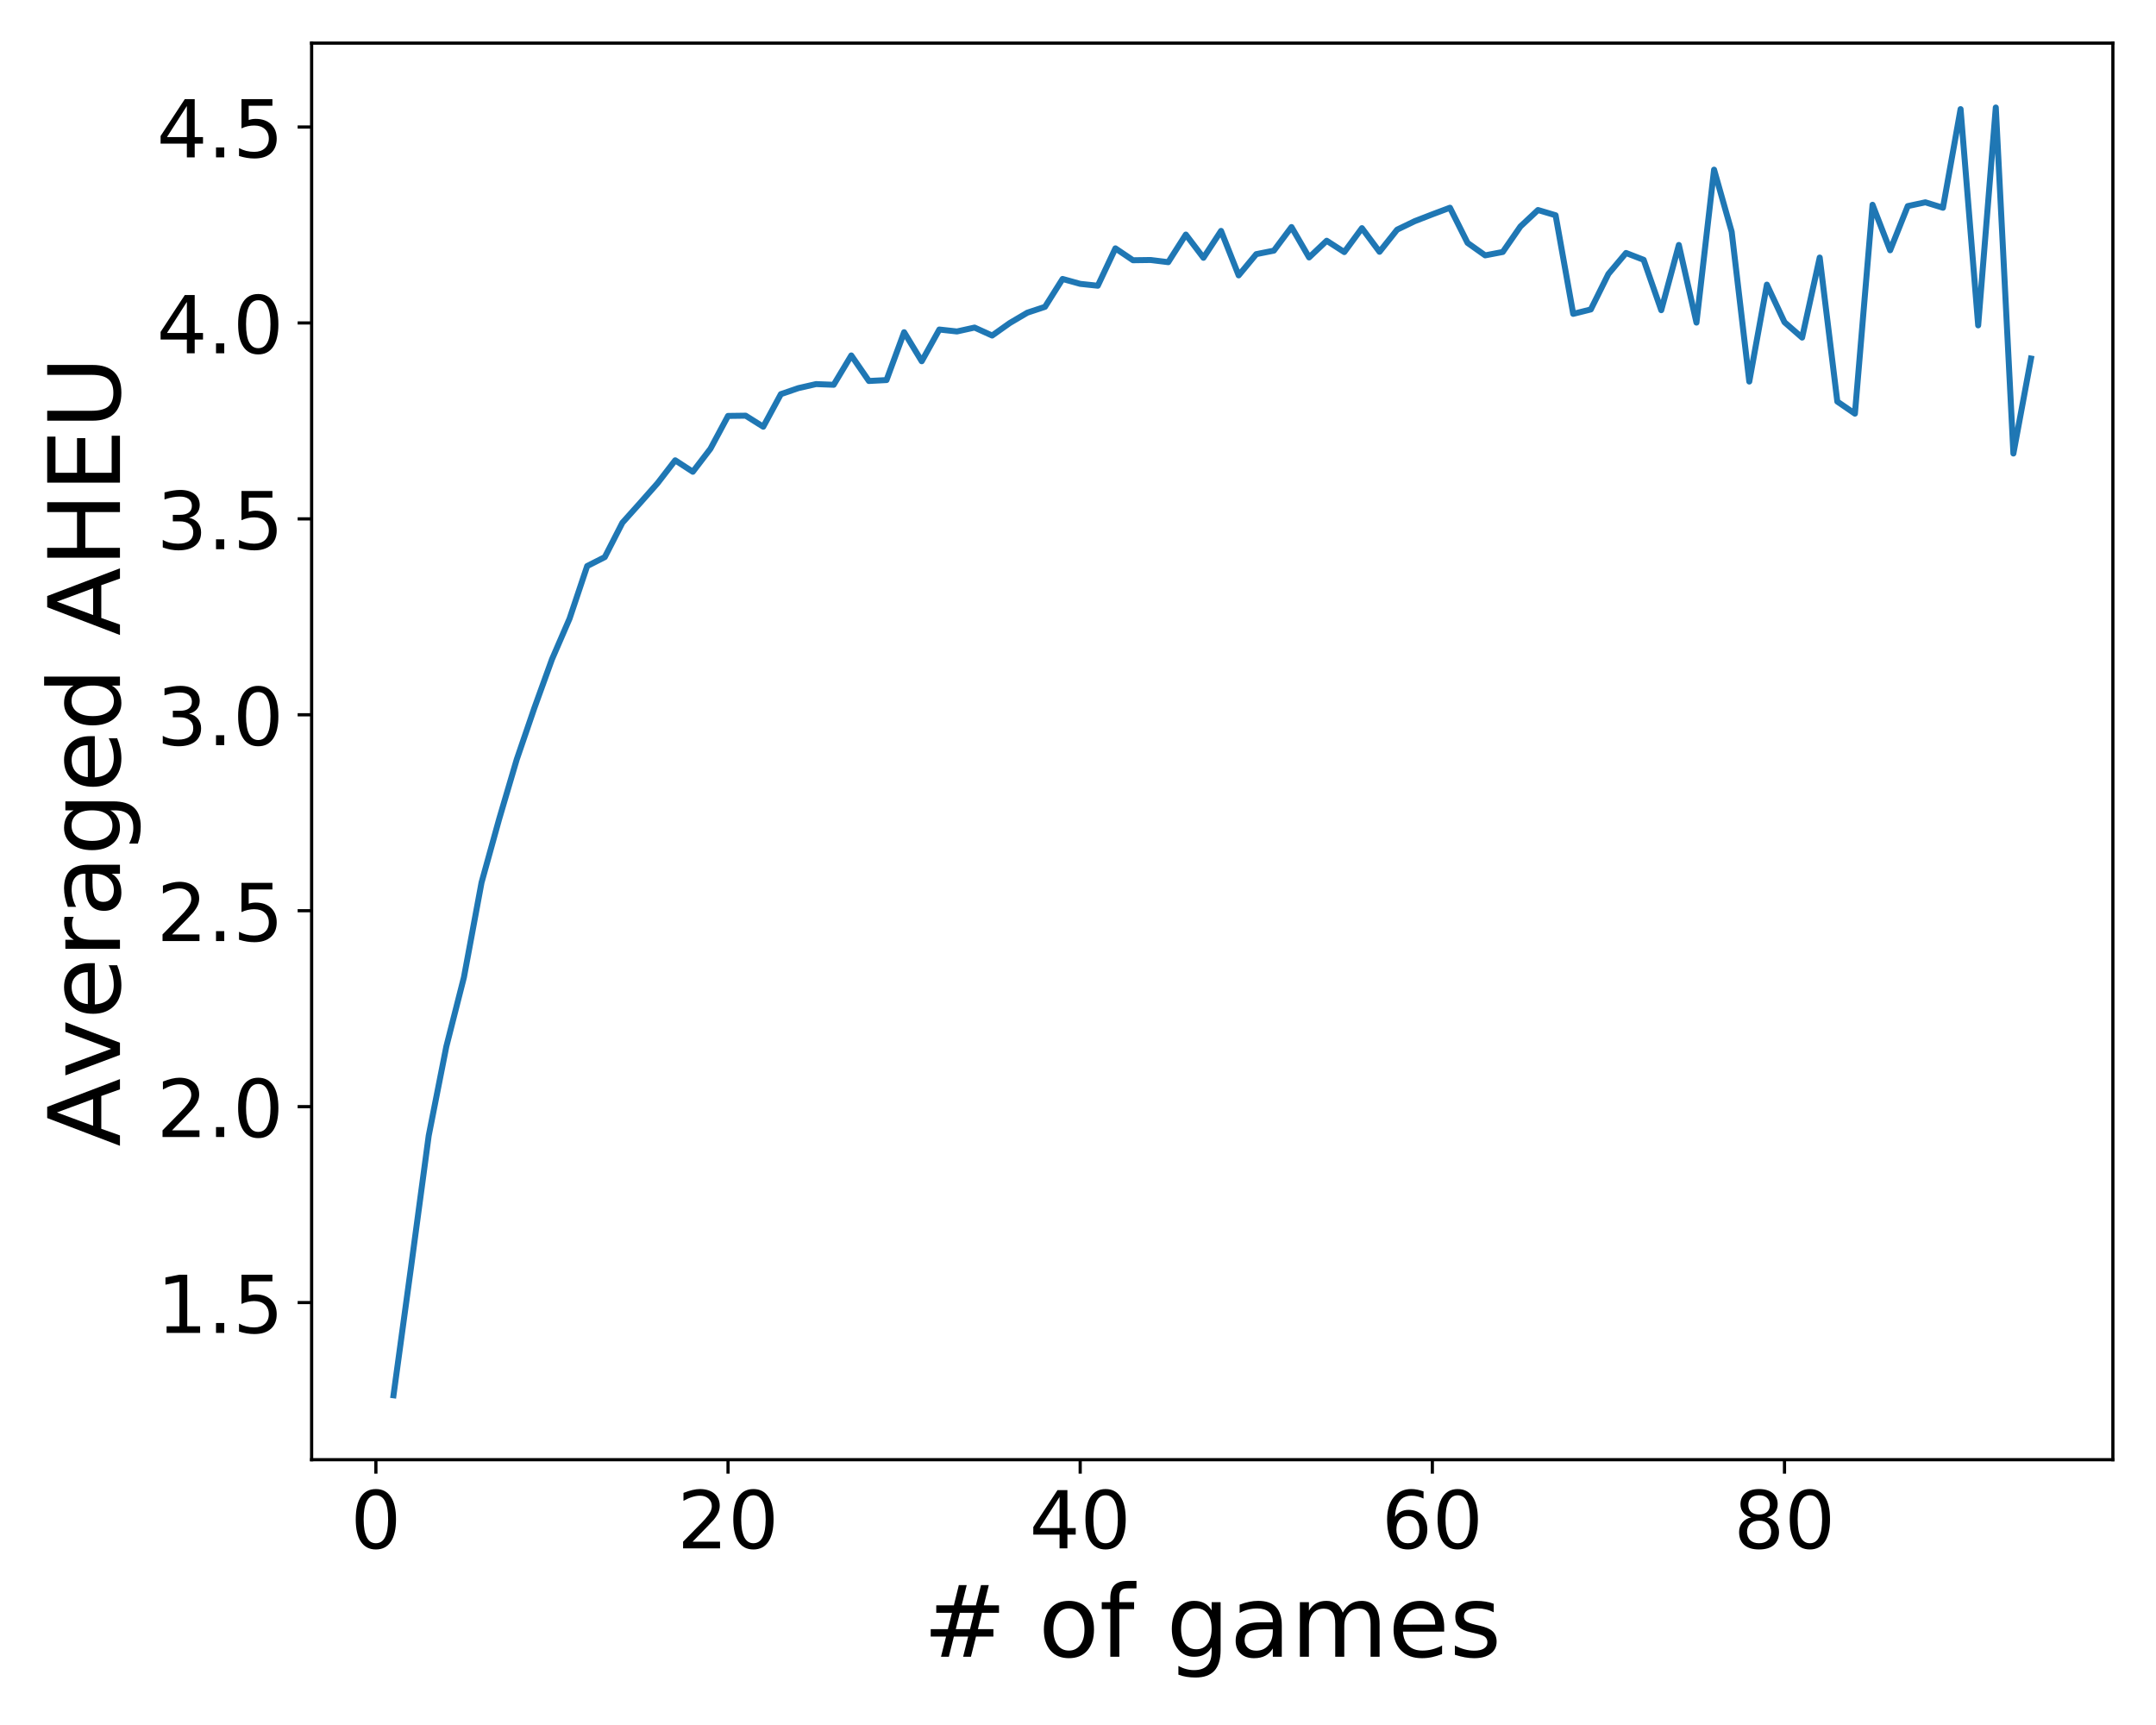
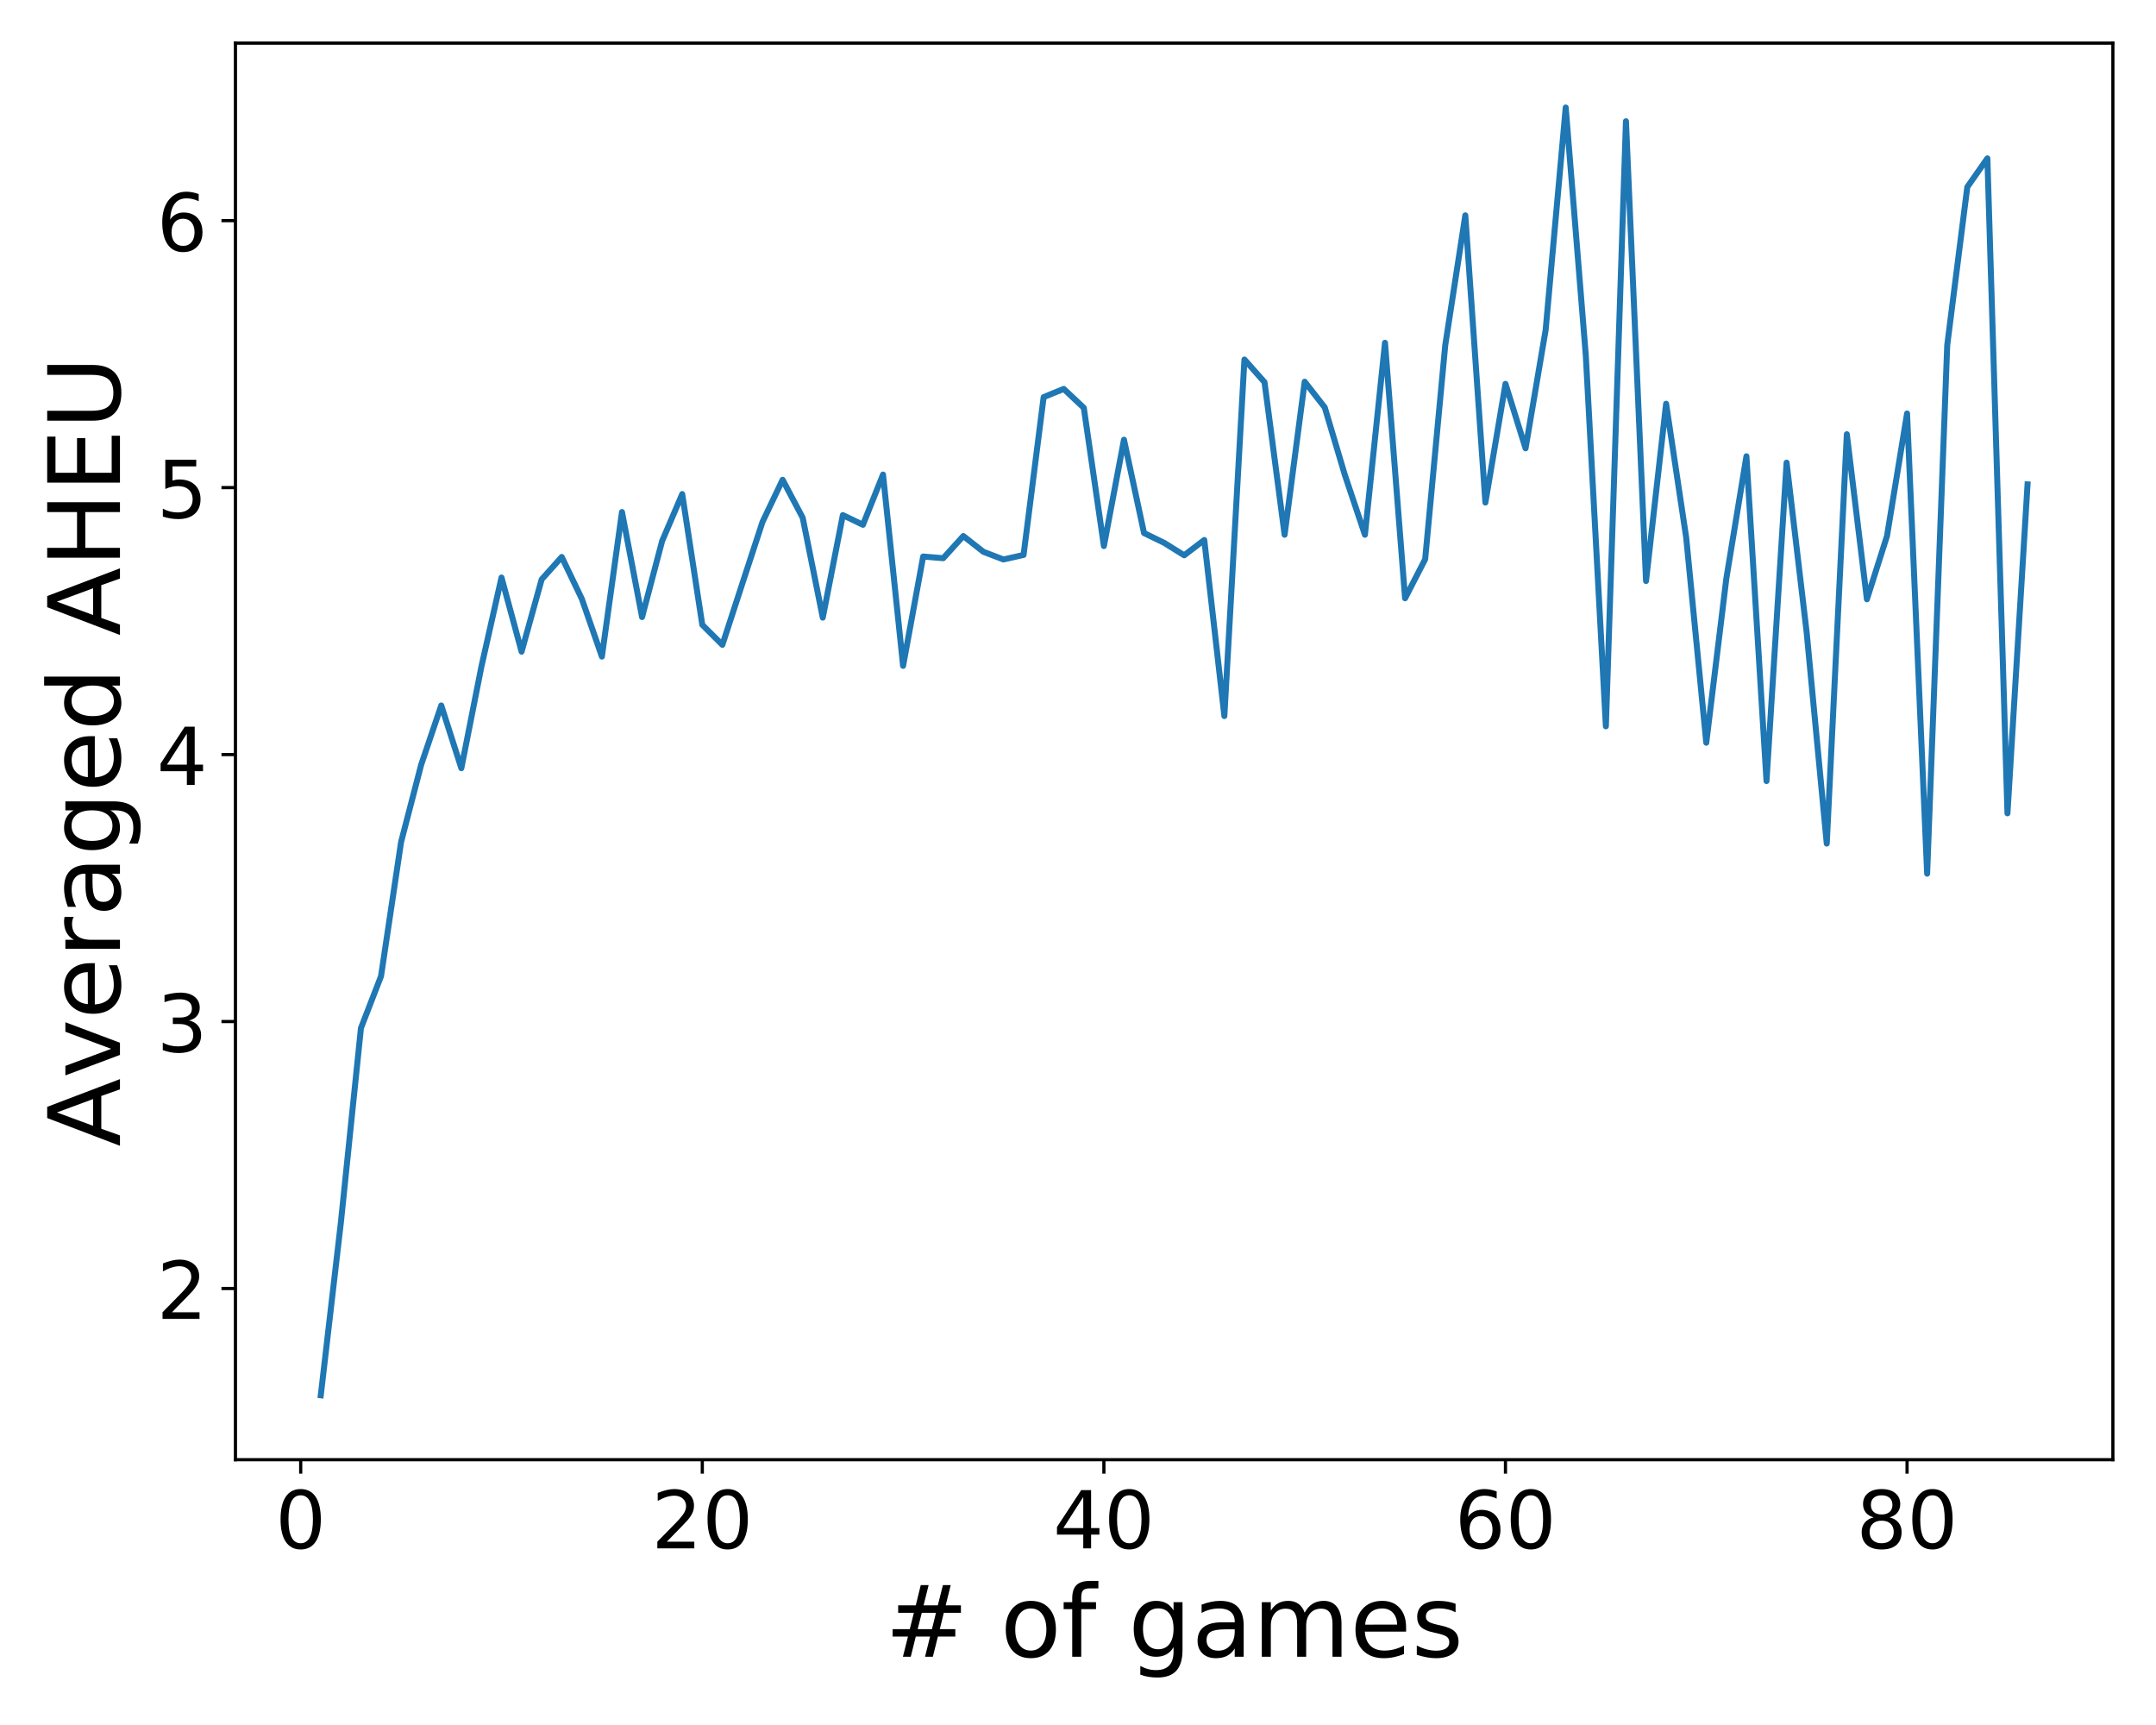
<svg xmlns="http://www.w3.org/2000/svg" xmlns:xlink="http://www.w3.org/1999/xlink" height="432pt" version="1.1" viewBox="0 0 540 432" width="540pt">
  <defs>
    <style type="text/css">
*{stroke-linecap:butt;stroke-linejoin:round;}
  </style>
  </defs>
  <g id="figure_1">
    <g id="patch_1">
      <path d="M 0 432  L 540 432  L 540 0  L 0 0  z " style="fill:#ffffff;" />
    </g>
    <g id="axes_1">
      <g id="patch_2">
-         <path d="M 78.05 365.56  L 529.2 365.56  L 529.2 10.8  L 78.05 10.8  z " style="fill:#ffffff;" />
+         <path d="M 58.97 365.56  L 529.2 365.56  L 529.2 10.8  L 58.97 10.8  z " style="fill:#ffffff;" />
      </g>
      <g id="matplotlib.axis_1">
        <g id="xtick_1">
          <g id="line2d_1">
            <defs>
-               <path d="M 0 0  L 0 3.5  " id="mfa68e0a564" style="stroke:#000000;stroke-width:0.8;" />
-             </defs>
-             <g>
-               <use style="stroke:#000000;stroke-width:0.8;" x="94.147" xlink:href="#mfa68e0a564" y="365.56" />
+               <path d="M 0 0  L 0 3.5  " id="m99170c0675" style="stroke:#000000;stroke-width:0.8;" />
+             </defs>
+             <g>
+               <use style="stroke:#000000;stroke-width:0.8;" x="75.315" xlink:href="#m99170c0675" y="365.56" />
            </g>
          </g>
          <g id="text_1">
            <defs>
              <path d="M 31.781 66.406  Q 24.172 66.406 20.328 58.906  Q 16.5 51.422 16.5 36.375  Q 16.5 21.391 20.328 13.891  Q 24.172 6.391 31.781 6.391  Q 39.453 6.391 43.281 13.891  Q 47.125 21.391 47.125 36.375  Q 47.125 51.422 43.281 58.906  Q 39.453 66.406 31.781 66.406  z M 31.781 74.219  Q 44.047 74.219 50.516 64.516  Q 56.984 54.828 56.984 36.375  Q 56.984 17.969 50.516 8.266  Q 44.047 -1.422 31.781 -1.422  Q 19.531 -1.422 13.062 8.266  Q 6.594 17.969 6.594 36.375  Q 6.594 54.828 13.062 64.516  Q 19.531 74.219 31.781 74.219  z " id="DejaVuSans-48" />
            </defs>
-             <g transform="translate(87.78425 387.7569)scale(0.2 -0.2)">
+             <g transform="translate(68.95239 387.7569)scale(0.2 -0.2)">
              <use xlink:href="#DejaVuSans-48" />
            </g>
          </g>
        </g>
        <g id="xtick_2">
          <g id="line2d_2">
            <g>
-               <use style="stroke:#000000;stroke-width:0.8;" x="182.348" xlink:href="#mfa68e0a564" y="365.56" />
+               <use style="stroke:#000000;stroke-width:0.8;" x="175.899" xlink:href="#m99170c0675" y="365.56" />
            </g>
          </g>
          <g id="text_2">
            <defs>
              <path d="M 19.188 8.297  L 53.609 8.297  L 53.609 0  L 7.328 0  L 7.328 8.297  Q 12.938 14.109 22.625 23.891  Q 32.328 33.688 34.812 36.531  Q 39.547 41.844 41.422 45.531  Q 43.312 49.219 43.312 52.781  Q 43.312 58.594 39.234 62.25  Q 35.156 65.922 28.609 65.922  Q 23.969 65.922 18.812 64.312  Q 13.672 62.703 7.812 59.422  L 7.812 69.391  Q 13.766 71.781 18.938 73  Q 24.125 74.219 28.422 74.219  Q 39.75 74.219 46.484 68.547  Q 53.219 62.891 53.219 53.422  Q 53.219 48.922 51.531 44.891  Q 49.859 40.875 45.406 35.406  Q 44.188 33.984 37.641 27.219  Q 31.109 20.453 19.188 8.297  z " id="DejaVuSans-50" />
            </defs>
-             <g transform="translate(169.6231 387.7569)scale(0.2 -0.2)">
+             <g transform="translate(163.1738 387.7569)scale(0.2 -0.2)">
              <use xlink:href="#DejaVuSans-50" />
              <use x="63.623" xlink:href="#DejaVuSans-48" />
            </g>
          </g>
        </g>
        <g id="xtick_3">
          <g id="line2d_3">
            <g>
-               <use style="stroke:#000000;stroke-width:0.8;" x="270.549" xlink:href="#mfa68e0a564" y="365.56" />
+               <use style="stroke:#000000;stroke-width:0.8;" x="276.483" xlink:href="#m99170c0675" y="365.56" />
            </g>
          </g>
          <g id="text_3">
            <defs>
              <path d="M 37.797 64.312  L 12.891 25.391  L 37.797 25.391  z M 35.203 72.906  L 47.609 72.906  L 47.609 25.391  L 58.016 25.391  L 58.016 17.188  L 47.609 17.188  L 47.609 0  L 37.797 0  L 37.797 17.188  L 4.891 17.188  L 4.891 26.703  z " id="DejaVuSans-52" />
            </defs>
-             <g transform="translate(257.8245 387.7569)scale(0.2 -0.2)">
+             <g transform="translate(263.7578 387.7569)scale(0.2 -0.2)">
              <use xlink:href="#DejaVuSans-52" />
              <use x="63.623" xlink:href="#DejaVuSans-48" />
            </g>
          </g>
        </g>
        <g id="xtick_4">
          <g id="line2d_4">
            <g>
-               <use style="stroke:#000000;stroke-width:0.8;" x="358.751" xlink:href="#mfa68e0a564" y="365.56" />
+               <use style="stroke:#000000;stroke-width:0.8;" x="377.067" xlink:href="#m99170c0675" y="365.56" />
            </g>
          </g>
          <g id="text_4">
            <defs>
              <path d="M 33.016 40.375  Q 26.375 40.375 22.484 35.828  Q 18.609 31.297 18.609 23.391  Q 18.609 15.531 22.484 10.953  Q 26.375 6.391 33.016 6.391  Q 39.656 6.391 43.531 10.953  Q 47.406 15.531 47.406 23.391  Q 47.406 31.297 43.531 35.828  Q 39.656 40.375 33.016 40.375  z M 52.594 71.297  L 52.594 62.312  Q 48.875 64.062 45.094 64.984  Q 41.312 65.922 37.594 65.922  Q 27.828 65.922 22.672 59.328  Q 17.531 52.734 16.797 39.406  Q 19.672 43.656 24.016 45.922  Q 28.375 48.188 33.594 48.188  Q 44.578 48.188 50.953 41.516  Q 57.328 34.859 57.328 23.391  Q 57.328 12.156 50.688 5.359  Q 44.047 -1.422 33.016 -1.422  Q 20.359 -1.422 13.672 8.266  Q 6.984 17.969 6.984 36.375  Q 6.984 53.656 15.188 63.938  Q 23.391 74.219 37.203 74.219  Q 40.922 74.219 44.703 73.484  Q 48.484 72.75 52.594 71.297  z " id="DejaVuSans-54" />
            </defs>
-             <g transform="translate(346.0259 387.7569)scale(0.2 -0.2)">
+             <g transform="translate(364.3418 387.7569)scale(0.2 -0.2)">
              <use xlink:href="#DejaVuSans-54" />
              <use x="63.623" xlink:href="#DejaVuSans-48" />
            </g>
          </g>
        </g>
        <g id="xtick_5">
          <g id="line2d_5">
            <g>
-               <use style="stroke:#000000;stroke-width:0.8;" x="446.952" xlink:href="#mfa68e0a564" y="365.56" />
+               <use style="stroke:#000000;stroke-width:0.8;" x="477.651" xlink:href="#m99170c0675" y="365.56" />
            </g>
          </g>
          <g id="text_5">
            <defs>
              <path d="M 31.781 34.625  Q 24.75 34.625 20.719 30.859  Q 16.703 27.094 16.703 20.516  Q 16.703 13.922 20.719 10.156  Q 24.75 6.391 31.781 6.391  Q 38.812 6.391 42.859 10.172  Q 46.922 13.969 46.922 20.516  Q 46.922 27.094 42.891 30.859  Q 38.875 34.625 31.781 34.625  z M 21.922 38.812  Q 15.578 40.375 12.031 44.719  Q 8.5 49.078 8.5 55.328  Q 8.5 64.062 14.719 69.141  Q 20.953 74.219 31.781 74.219  Q 42.672 74.219 48.875 69.141  Q 55.078 64.062 55.078 55.328  Q 55.078 49.078 51.531 44.719  Q 48 40.375 41.703 38.812  Q 48.828 37.156 52.797 32.312  Q 56.781 27.484 56.781 20.516  Q 56.781 9.906 50.312 4.234  Q 43.844 -1.422 31.781 -1.422  Q 19.734 -1.422 13.25 4.234  Q 6.781 9.906 6.781 20.516  Q 6.781 27.484 10.781 32.312  Q 14.797 37.156 21.922 38.812  z M 18.312 54.391  Q 18.312 48.734 21.844 45.562  Q 25.391 42.391 31.781 42.391  Q 38.141 42.391 41.719 45.562  Q 45.312 48.734 45.312 54.391  Q 45.312 60.062 41.719 63.234  Q 38.141 66.406 31.781 66.406  Q 25.391 66.406 21.844 63.234  Q 18.312 60.062 18.312 54.391  z " id="DejaVuSans-56" />
            </defs>
-             <g transform="translate(434.2272 387.7569)scale(0.2 -0.2)">
+             <g transform="translate(464.9257 387.7569)scale(0.2 -0.2)">
              <use xlink:href="#DejaVuSans-56" />
              <use x="63.623" xlink:href="#DejaVuSans-48" />
            </g>
          </g>
        </g>
        <g id="text_6">
          <defs>
            <path d="M 51.125 44  L 36.922 44  L 32.812 27.688  L 47.125 27.688  z M 43.797 71.781  L 38.719 51.516  L 52.984 51.516  L 58.109 71.781  L 65.922 71.781  L 60.891 51.516  L 76.125 51.516  L 76.125 44  L 58.984 44  L 54.984 27.688  L 70.516 27.688  L 70.516 20.219  L 53.078 20.219  L 48 0  L 40.188 0  L 45.219 20.219  L 30.906 20.219  L 25.875 0  L 18.016 0  L 23.094 20.219  L 7.719 20.219  L 7.719 27.688  L 24.906 27.688  L 29 44  L 13.281 44  L 13.281 51.516  L 30.906 51.516  L 35.891 71.781  z " id="DejaVuSans-35" />
            <path id="DejaVuSans-32" />
            <path d="M 30.609 48.391  Q 23.391 48.391 19.188 42.75  Q 14.984 37.109 14.984 27.297  Q 14.984 17.484 19.156 11.844  Q 23.344 6.203 30.609 6.203  Q 37.797 6.203 41.984 11.859  Q 46.188 17.531 46.188 27.297  Q 46.188 37.016 41.984 42.703  Q 37.797 48.391 30.609 48.391  z M 30.609 56  Q 42.328 56 49.016 48.375  Q 55.719 40.766 55.719 27.297  Q 55.719 13.875 49.016 6.219  Q 42.328 -1.422 30.609 -1.422  Q 18.844 -1.422 12.172 6.219  Q 5.516 13.875 5.516 27.297  Q 5.516 40.766 12.172 48.375  Q 18.844 56 30.609 56  z " id="DejaVuSans-111" />
            <path d="M 37.109 75.984  L 37.109 68.5  L 28.516 68.5  Q 23.688 68.5 21.797 66.547  Q 19.922 64.594 19.922 59.516  L 19.922 54.688  L 34.719 54.688  L 34.719 47.703  L 19.922 47.703  L 19.922 0  L 10.891 0  L 10.891 47.703  L 2.297 47.703  L 2.297 54.688  L 10.891 54.688  L 10.891 58.5  Q 10.891 67.625 15.141 71.797  Q 19.391 75.984 28.609 75.984  z " id="DejaVuSans-102" />
            <path d="M 45.406 27.984  Q 45.406 37.75 41.375 43.109  Q 37.359 48.484 30.078 48.484  Q 22.859 48.484 18.828 43.109  Q 14.797 37.75 14.797 27.984  Q 14.797 18.266 18.828 12.891  Q 22.859 7.516 30.078 7.516  Q 37.359 7.516 41.375 12.891  Q 45.406 18.266 45.406 27.984  z M 54.391 6.781  Q 54.391 -7.172 48.188 -13.984  Q 42 -20.797 29.203 -20.797  Q 24.469 -20.797 20.266 -20.094  Q 16.062 -19.391 12.109 -17.922  L 12.109 -9.188  Q 16.062 -11.328 19.922 -12.344  Q 23.781 -13.375 27.781 -13.375  Q 36.625 -13.375 41.016 -8.766  Q 45.406 -4.156 45.406 5.172  L 45.406 9.625  Q 42.625 4.781 38.281 2.391  Q 33.938 0 27.875 0  Q 17.828 0 11.672 7.656  Q 5.516 15.328 5.516 27.984  Q 5.516 40.672 11.672 48.328  Q 17.828 56 27.875 56  Q 33.938 56 38.281 53.609  Q 42.625 51.219 45.406 46.391  L 45.406 54.688  L 54.391 54.688  z " id="DejaVuSans-103" />
            <path d="M 34.281 27.484  Q 23.391 27.484 19.188 25  Q 14.984 22.516 14.984 16.5  Q 14.984 11.719 18.141 8.906  Q 21.297 6.109 26.703 6.109  Q 34.188 6.109 38.703 11.406  Q 43.219 16.703 43.219 25.484  L 43.219 27.484  z M 52.203 31.203  L 52.203 0  L 43.219 0  L 43.219 8.297  Q 40.141 3.328 35.547 0.953  Q 30.953 -1.422 24.312 -1.422  Q 15.922 -1.422 10.953 3.297  Q 6 8.016 6 15.922  Q 6 25.141 12.172 29.828  Q 18.359 34.516 30.609 34.516  L 43.219 34.516  L 43.219 35.406  Q 43.219 41.609 39.141 45  Q 35.062 48.391 27.688 48.391  Q 23 48.391 18.547 47.266  Q 14.109 46.141 10.016 43.891  L 10.016 52.203  Q 14.938 54.109 19.578 55.047  Q 24.219 56 28.609 56  Q 40.484 56 46.344 49.844  Q 52.203 43.703 52.203 31.203  z " id="DejaVuSans-97" />
            <path d="M 52 44.188  Q 55.375 50.25 60.062 53.125  Q 64.75 56 71.094 56  Q 79.641 56 84.281 50.016  Q 88.922 44.047 88.922 33.016  L 88.922 0  L 79.891 0  L 79.891 32.719  Q 79.891 40.578 77.094 44.375  Q 74.312 48.188 68.609 48.188  Q 61.625 48.188 57.562 43.547  Q 53.516 38.922 53.516 30.906  L 53.516 0  L 44.484 0  L 44.484 32.719  Q 44.484 40.625 41.703 44.406  Q 38.922 48.188 33.109 48.188  Q 26.219 48.188 22.156 43.531  Q 18.109 38.875 18.109 30.906  L 18.109 0  L 9.078 0  L 9.078 54.688  L 18.109 54.688  L 18.109 46.188  Q 21.188 51.219 25.484 53.609  Q 29.781 56 35.688 56  Q 41.656 56 45.828 52.969  Q 50 49.953 52 44.188  z " id="DejaVuSans-109" />
            <path d="M 56.203 29.594  L 56.203 25.203  L 14.891 25.203  Q 15.484 15.922 20.484 11.062  Q 25.484 6.203 34.422 6.203  Q 39.594 6.203 44.453 7.469  Q 49.312 8.734 54.109 11.281  L 54.109 2.781  Q 49.266 0.734 44.188 -0.344  Q 39.109 -1.422 33.891 -1.422  Q 20.797 -1.422 13.156 6.188  Q 5.516 13.812 5.516 26.812  Q 5.516 40.234 12.766 48.109  Q 20.016 56 32.328 56  Q 43.359 56 49.781 48.891  Q 56.203 41.797 56.203 29.594  z M 47.219 32.234  Q 47.125 39.594 43.094 43.984  Q 39.062 48.391 32.422 48.391  Q 24.906 48.391 20.391 44.141  Q 15.875 39.891 15.188 32.172  z " id="DejaVuSans-101" />
            <path d="M 44.281 53.078  L 44.281 44.578  Q 40.484 46.531 36.375 47.5  Q 32.281 48.484 27.875 48.484  Q 21.188 48.484 17.844 46.438  Q 14.5 44.391 14.5 40.281  Q 14.5 37.156 16.891 35.375  Q 19.281 33.594 26.516 31.984  L 29.594 31.297  Q 39.156 29.25 43.188 25.516  Q 47.219 21.781 47.219 15.094  Q 47.219 7.469 41.188 3.016  Q 35.156 -1.422 24.609 -1.422  Q 20.219 -1.422 15.453 -0.562  Q 10.688 0.297 5.422 2  L 5.422 11.281  Q 10.406 8.688 15.234 7.391  Q 20.062 6.109 24.812 6.109  Q 31.156 6.109 34.562 8.281  Q 37.984 10.453 37.984 14.406  Q 37.984 18.062 35.516 20.016  Q 33.062 21.969 24.703 23.781  L 21.578 24.516  Q 13.234 26.266 9.516 29.906  Q 5.812 33.547 5.812 39.891  Q 5.812 47.609 11.281 51.797  Q 16.75 56 26.812 56  Q 31.781 56 36.172 55.266  Q 40.578 54.547 44.281 53.078  z " id="DejaVuSans-115" />
          </defs>
-           <g transform="translate(231.1816 414.9123)scale(0.25 -0.25)">
+           <g transform="translate(221.6416 414.9123)scale(0.25 -0.25)">
            <use xlink:href="#DejaVuSans-35" />
            <use x="83.789" xlink:href="#DejaVuSans-32" />
            <use x="115.576" xlink:href="#DejaVuSans-111" />
            <use x="176.758" xlink:href="#DejaVuSans-102" />
            <use x="211.963" xlink:href="#DejaVuSans-32" />
            <use x="243.75" xlink:href="#DejaVuSans-103" />
            <use x="307.227" xlink:href="#DejaVuSans-97" />
            <use x="368.506" xlink:href="#DejaVuSans-109" />
            <use x="465.918" xlink:href="#DejaVuSans-101" />
            <use x="527.441" xlink:href="#DejaVuSans-115" />
          </g>
        </g>
      </g>
      <g id="matplotlib.axis_2">
        <g id="ytick_1">
          <g id="line2d_6">
            <defs>
-               <path d="M 0 0  L -3.5 0  " id="m1df384eb91" style="stroke:#000000;stroke-width:0.8;" />
-             </defs>
-             <g>
-               <use style="stroke:#000000;stroke-width:0.8;" x="78.05" xlink:href="#m1df384eb91" y="326.21" />
+               <path d="M 0 0  L -3.5 0  " id="m4d5bd5cf2d" style="stroke:#000000;stroke-width:0.8;" />
+             </defs>
+             <g>
+               <use style="stroke:#000000;stroke-width:0.8;" x="58.97" xlink:href="#m4d5bd5cf2d" y="322.691" />
            </g>
          </g>
          <g id="text_7">
-             <defs>
-               <path d="M 12.406 8.297  L 28.516 8.297  L 28.516 63.922  L 10.984 60.406  L 10.984 69.391  L 28.422 72.906  L 38.281 72.906  L 38.281 8.297  L 54.391 8.297  L 54.391 0  L 12.406 0  z " id="DejaVuSans-49" />
-               <path d="M 10.688 12.406  L 21 12.406  L 21 0  L 10.688 0  z " id="DejaVuSans-46" />
-               <path d="M 10.797 72.906  L 49.516 72.906  L 49.516 64.594  L 19.828 64.594  L 19.828 46.734  Q 21.969 47.469 24.109 47.828  Q 26.266 48.188 28.422 48.188  Q 40.625 48.188 47.75 41.5  Q 54.891 34.812 54.891 23.391  Q 54.891 11.625 47.562 5.094  Q 40.234 -1.422 26.906 -1.422  Q 22.312 -1.422 17.547 -0.641  Q 12.797 0.141 7.719 1.703  L 7.719 11.625  Q 12.109 9.234 16.797 8.062  Q 21.484 6.891 26.703 6.891  Q 35.156 6.891 40.078 11.328  Q 45.016 15.766 45.016 23.391  Q 45.016 31 40.078 35.438  Q 35.156 39.891 26.703 39.891  Q 22.75 39.891 18.812 39.016  Q 14.891 38.141 10.797 36.281  z " id="DejaVuSans-53" />
-             </defs>
-             <g transform="translate(39.24375 333.8079)scale(0.2 -0.2)">
-               <use xlink:href="#DejaVuSans-49" />
-               <use x="63.623" xlink:href="#DejaVuSans-46" />
-               <use x="95.41" xlink:href="#DejaVuSans-53" />
+             <g transform="translate(39.245 330.2896)scale(0.2 -0.2)">
+               <use xlink:href="#DejaVuSans-50" />
            </g>
          </g>
        </g>
        <g id="ytick_2">
          <g id="line2d_7">
            <g>
-               <use style="stroke:#000000;stroke-width:0.8;" x="78.05" xlink:href="#m1df384eb91" y="277.143" />
+               <use style="stroke:#000000;stroke-width:0.8;" x="58.97" xlink:href="#m4d5bd5cf2d" y="255.833" />
            </g>
          </g>
          <g id="text_8">
-             <g transform="translate(39.24375 284.741)scale(0.2 -0.2)">
-               <use xlink:href="#DejaVuSans-50" />
-               <use x="63.623" xlink:href="#DejaVuSans-46" />
-               <use x="95.41" xlink:href="#DejaVuSans-48" />
+             <defs>
+               <path d="M 40.578 39.312  Q 47.656 37.797 51.625 33  Q 55.609 28.219 55.609 21.188  Q 55.609 10.406 48.188 4.484  Q 40.766 -1.422 27.094 -1.422  Q 22.516 -1.422 17.656 -0.516  Q 12.797 0.391 7.625 2.203  L 7.625 11.719  Q 11.719 9.328 16.594 8.109  Q 21.484 6.891 26.812 6.891  Q 36.078 6.891 40.938 10.547  Q 45.797 14.203 45.797 21.188  Q 45.797 27.641 41.281 31.266  Q 36.766 34.906 28.719 34.906  L 20.219 34.906  L 20.219 43.016  L 29.109 43.016  Q 36.375 43.016 40.234 45.922  Q 44.094 48.828 44.094 54.297  Q 44.094 59.906 40.109 62.906  Q 36.141 65.922 28.719 65.922  Q 24.656 65.922 20.016 65.031  Q 15.375 64.156 9.812 62.312  L 9.812 71.094  Q 15.438 72.656 20.344 73.438  Q 25.25 74.219 29.594 74.219  Q 40.828 74.219 47.359 69.109  Q 53.906 64.016 53.906 55.328  Q 53.906 49.266 50.438 45.094  Q 46.969 40.922 40.578 39.312  z " id="DejaVuSans-51" />
+             </defs>
+             <g transform="translate(39.245 263.431)scale(0.2 -0.2)">
+               <use xlink:href="#DejaVuSans-51" />
            </g>
          </g>
        </g>
        <g id="ytick_3">
          <g id="line2d_8">
            <g>
-               <use style="stroke:#000000;stroke-width:0.8;" x="78.05" xlink:href="#m1df384eb91" y="228.076" />
+               <use style="stroke:#000000;stroke-width:0.8;" x="58.97" xlink:href="#m4d5bd5cf2d" y="188.974" />
            </g>
          </g>
          <g id="text_9">
-             <g transform="translate(39.24375 235.674)scale(0.2 -0.2)">
-               <use xlink:href="#DejaVuSans-50" />
-               <use x="63.623" xlink:href="#DejaVuSans-46" />
-               <use x="95.41" xlink:href="#DejaVuSans-53" />
+             <g transform="translate(39.245 196.5724)scale(0.2 -0.2)">
+               <use xlink:href="#DejaVuSans-52" />
            </g>
          </g>
        </g>
        <g id="ytick_4">
          <g id="line2d_9">
            <g>
-               <use style="stroke:#000000;stroke-width:0.8;" x="78.05" xlink:href="#m1df384eb91" y="179.009" />
+               <use style="stroke:#000000;stroke-width:0.8;" x="58.97" xlink:href="#m4d5bd5cf2d" y="122.115" />
            </g>
          </g>
          <g id="text_10">
            <defs>
-               <path d="M 40.578 39.312  Q 47.656 37.797 51.625 33  Q 55.609 28.219 55.609 21.188  Q 55.609 10.406 48.188 4.484  Q 40.766 -1.422 27.094 -1.422  Q 22.516 -1.422 17.656 -0.516  Q 12.797 0.391 7.625 2.203  L 7.625 11.719  Q 11.719 9.328 16.594 8.109  Q 21.484 6.891 26.812 6.891  Q 36.078 6.891 40.938 10.547  Q 45.797 14.203 45.797 21.188  Q 45.797 27.641 41.281 31.266  Q 36.766 34.906 28.719 34.906  L 20.219 34.906  L 20.219 43.016  L 29.109 43.016  Q 36.375 43.016 40.234 45.922  Q 44.094 48.828 44.094 54.297  Q 44.094 59.906 40.109 62.906  Q 36.141 65.922 28.719 65.922  Q 24.656 65.922 20.016 65.031  Q 15.375 64.156 9.812 62.312  L 9.812 71.094  Q 15.438 72.656 20.344 73.438  Q 25.25 74.219 29.594 74.219  Q 40.828 74.219 47.359 69.109  Q 53.906 64.016 53.906 55.328  Q 53.906 49.266 50.438 45.094  Q 46.969 40.922 40.578 39.312  z " id="DejaVuSans-51" />
-             </defs>
-             <g transform="translate(39.24375 186.607)scale(0.2 -0.2)">
-               <use xlink:href="#DejaVuSans-51" />
-               <use x="63.623" xlink:href="#DejaVuSans-46" />
-               <use x="95.41" xlink:href="#DejaVuSans-48" />
+               <path d="M 10.797 72.906  L 49.516 72.906  L 49.516 64.594  L 19.828 64.594  L 19.828 46.734  Q 21.969 47.469 24.109 47.828  Q 26.266 48.188 28.422 48.188  Q 40.625 48.188 47.75 41.5  Q 54.891 34.812 54.891 23.391  Q 54.891 11.625 47.562 5.094  Q 40.234 -1.422 26.906 -1.422  Q 22.312 -1.422 17.547 -0.641  Q 12.797 0.141 7.719 1.703  L 7.719 11.625  Q 12.109 9.234 16.797 8.062  Q 21.484 6.891 26.703 6.891  Q 35.156 6.891 40.078 11.328  Q 45.016 15.766 45.016 23.391  Q 45.016 31 40.078 35.438  Q 35.156 39.891 26.703 39.891  Q 22.75 39.891 18.812 39.016  Q 14.891 38.141 10.797 36.281  z " id="DejaVuSans-53" />
+             </defs>
+             <g transform="translate(39.245 129.7138)scale(0.2 -0.2)">
+               <use xlink:href="#DejaVuSans-53" />
            </g>
          </g>
        </g>
        <g id="ytick_5">
          <g id="line2d_10">
            <g>
-               <use style="stroke:#000000;stroke-width:0.8;" x="78.05" xlink:href="#m1df384eb91" y="129.942" />
+               <use style="stroke:#000000;stroke-width:0.8;" x="58.97" xlink:href="#m4d5bd5cf2d" y="55.257" />
            </g>
          </g>
          <g id="text_11">
-             <g transform="translate(39.24375 137.54)scale(0.2 -0.2)">
-               <use xlink:href="#DejaVuSans-51" />
-               <use x="63.623" xlink:href="#DejaVuSans-46" />
-               <use x="95.41" xlink:href="#DejaVuSans-53" />
-             </g>
-           </g>
-         </g>
-         <g id="ytick_6">
-           <g id="line2d_11">
-             <g>
-               <use style="stroke:#000000;stroke-width:0.8;" x="78.05" xlink:href="#m1df384eb91" y="80.875" />
-             </g>
-           </g>
-           <g id="text_12">
-             <g transform="translate(39.24375 88.47306)scale(0.2 -0.2)">
-               <use xlink:href="#DejaVuSans-52" />
-               <use x="63.623" xlink:href="#DejaVuSans-46" />
-               <use x="95.41" xlink:href="#DejaVuSans-48" />
-             </g>
-           </g>
-         </g>
-         <g id="ytick_7">
-           <g id="line2d_12">
-             <g>
-               <use style="stroke:#000000;stroke-width:0.8;" x="78.05" xlink:href="#m1df384eb91" y="31.808" />
-             </g>
-           </g>
-           <g id="text_13">
-             <g transform="translate(39.24375 39.40608)scale(0.2 -0.2)">
-               <use xlink:href="#DejaVuSans-52" />
-               <use x="63.623" xlink:href="#DejaVuSans-46" />
-               <use x="95.41" xlink:href="#DejaVuSans-53" />
-             </g>
-           </g>
-         </g>
-         <g id="text_14">
+             <g transform="translate(39.245 62.85524)scale(0.2 -0.2)">
+               <use xlink:href="#DejaVuSans-54" />
+             </g>
+           </g>
+         </g>
+         <g id="text_12">
          <defs>
            <path d="M 34.188 63.188  L 20.797 26.906  L 47.609 26.906  z M 28.609 72.906  L 39.797 72.906  L 67.578 0  L 57.328 0  L 50.688 18.703  L 17.828 18.703  L 11.188 0  L 0.781 0  z " id="DejaVuSans-65" />
            <path d="M 2.984 54.688  L 12.5 54.688  L 29.594 8.797  L 46.688 54.688  L 56.203 54.688  L 35.688 0  L 23.484 0  z " id="DejaVuSans-118" />
            <path d="M 41.109 46.297  Q 39.594 47.172 37.812 47.578  Q 36.031 48 33.891 48  Q 26.266 48 22.188 43.047  Q 18.109 38.094 18.109 28.812  L 18.109 0  L 9.078 0  L 9.078 54.688  L 18.109 54.688  L 18.109 46.188  Q 20.953 51.172 25.484 53.578  Q 30.031 56 36.531 56  Q 37.453 56 38.578 55.875  Q 39.703 55.766 41.062 55.516  z " id="DejaVuSans-114" />
            <path d="M 45.406 46.391  L 45.406 75.984  L 54.391 75.984  L 54.391 0  L 45.406 0  L 45.406 8.203  Q 42.578 3.328 38.25 0.953  Q 33.938 -1.422 27.875 -1.422  Q 17.969 -1.422 11.734 6.484  Q 5.516 14.406 5.516 27.297  Q 5.516 40.188 11.734 48.094  Q 17.969 56 27.875 56  Q 33.938 56 38.25 53.625  Q 42.578 51.266 45.406 46.391  z M 14.797 27.297  Q 14.797 17.391 18.875 11.75  Q 22.953 6.109 30.078 6.109  Q 37.203 6.109 41.297 11.75  Q 45.406 17.391 45.406 27.297  Q 45.406 37.203 41.297 42.844  Q 37.203 48.484 30.078 48.484  Q 22.953 48.484 18.875 42.844  Q 14.797 37.203 14.797 27.297  z " id="DejaVuSans-100" />
            <path d="M 9.812 72.906  L 19.672 72.906  L 19.672 43.016  L 55.516 43.016  L 55.516 72.906  L 65.375 72.906  L 65.375 0  L 55.516 0  L 55.516 34.719  L 19.672 34.719  L 19.672 0  L 9.812 0  z " id="DejaVuSans-72" />
            <path d="M 9.812 72.906  L 55.906 72.906  L 55.906 64.594  L 19.672 64.594  L 19.672 43.016  L 54.391 43.016  L 54.391 34.719  L 19.672 34.719  L 19.672 8.297  L 56.781 8.297  L 56.781 0  L 9.812 0  z " id="DejaVuSans-69" />
            <path d="M 8.688 72.906  L 18.609 72.906  L 18.609 28.609  Q 18.609 16.891 22.844 11.734  Q 27.094 6.594 36.625 6.594  Q 46.094 6.594 50.344 11.734  Q 54.594 16.891 54.594 28.609  L 54.594 72.906  L 64.5 72.906  L 64.5 27.391  Q 64.5 13.141 57.438 5.859  Q 50.391 -1.422 36.625 -1.422  Q 22.797 -1.422 15.734 5.859  Q 8.688 13.141 8.688 27.391  z " id="DejaVuSans-85" />
          </defs>
-           <g transform="translate(30.04453 287.1429)rotate(-90)scale(0.25 -0.25)">
+           <g transform="translate(30.04578 287.1429)rotate(-90)scale(0.25 -0.25)">
            <use xlink:href="#DejaVuSans-65" />
            <use x="68.33" xlink:href="#DejaVuSans-118" />
            <use x="127.51" xlink:href="#DejaVuSans-101" />
            <use x="189.033" xlink:href="#DejaVuSans-114" />
            <use x="230.146" xlink:href="#DejaVuSans-97" />
            <use x="291.426" xlink:href="#DejaVuSans-103" />
            <use x="354.902" xlink:href="#DejaVuSans-101" />
            <use x="416.426" xlink:href="#DejaVuSans-100" />
            <use x="479.902" xlink:href="#DejaVuSans-32" />
            <use x="511.689" xlink:href="#DejaVuSans-65" />
            <use x="580.098" xlink:href="#DejaVuSans-72" />
            <use x="655.293" xlink:href="#DejaVuSans-69" />
            <use x="718.477" xlink:href="#DejaVuSans-85" />
          </g>
        </g>
      </g>
-       <g id="line2d_13">
-         <path clip-path="url(#pacd6a45317)" d="M 98.557 349.435  L 102.967 317.204  L 107.377 284.404  L 111.787 262.1  L 116.197 244.755  L 120.607 221.027  L 125.017 205.133  L 129.427 190.181  L 133.837 177.305  L 138.247 165.12  L 142.658 154.917  L 147.068 141.756  L 151.478 139.521  L 155.888 130.911  L 160.298 125.99  L 164.708 121  L 169.118 115.278  L 173.528 118.146  L 177.938 112.387  L 182.348 104.162  L 186.758 104.1  L 191.168 106.867  L 195.578 98.708  L 199.988 97.193  L 204.398 96.189  L 208.809 96.362  L 213.219 89.016  L 217.629 95.412  L 222.039 95.182  L 226.449 83.199  L 230.859 90.467  L 235.269 82.524  L 239.679 83.009  L 244.089 82.035  L 248.499 84.03  L 252.909 80.901  L 257.319 78.304  L 261.729 76.845  L 266.139 69.859  L 270.549 71.086  L 274.96 71.556  L 279.37 62.196  L 283.78 65.174  L 288.19 65.112  L 292.6 65.657  L 297.01 58.744  L 301.42 64.56  L 305.83 57.826  L 310.24 68.962  L 314.65 63.645  L 319.06 62.767  L 323.47 56.86  L 327.88 64.471  L 332.29 60.29  L 336.701 63.13  L 341.111 57.138  L 345.521 63.059  L 349.931 57.516  L 354.341 55.387  L 358.751 53.677  L 363.161 52.021  L 367.571 60.829  L 371.981 63.951  L 376.391 63.103  L 380.801 56.729  L 385.211 52.595  L 389.621 53.908  L 394.031 78.6  L 398.441 77.497  L 402.852 68.602  L 407.262 63.354  L 411.672 65.062  L 416.082 77.683  L 420.492 61.347  L 424.902 80.791  L 429.312 42.488  L 433.722 58.042  L 438.132 95.553  L 442.542 71.28  L 446.952 80.693  L 451.362 84.544  L 455.772 64.502  L 460.182 100.566  L 464.592 103.592  L 469.003 51.282  L 473.413 62.679  L 477.823 51.614  L 482.233 50.665  L 486.643 52.029  L 491.053 27.327  L 495.463 81.483  L 499.873 26.925  L 504.283 113.577  L 508.693 89.796  " style="fill:none;stroke:#1f77b4;stroke-linecap:square;stroke-width:1.5;" />
+       <g id="line2d_11">
+         <path clip-path="url(#p4547c6ba12)" d="M 80.344 349.435  L 85.373 306.199  L 90.402 257.474  L 95.432 244.481  L 100.461 210.855  L 105.49 191.513  L 110.519 176.67  L 115.548 192.387  L 120.578 166.931  L 125.607 144.638  L 130.636 163.2  L 135.665 145.102  L 140.694 139.486  L 145.724 149.974  L 150.753 164.432  L 155.782 128.226  L 160.811 154.535  L 165.84 135.485  L 170.87 123.732  L 175.899 156.476  L 180.928 161.488  L 185.957 146.055  L 190.986 130.688  L 196.016 120.151  L 201.045 129.661  L 206.074 154.675  L 211.103 128.998  L 216.132 131.427  L 221.162 118.848  L 226.191 166.753  L 231.22 139.372  L 236.249 139.795  L 241.278 134.242  L 246.308 138.191  L 251.337 140.111  L 256.366 138.974  L 261.395 99.453  L 266.424 97.398  L 271.454 102.123  L 276.483 136.754  L 281.512 110.117  L 286.541 133.497  L 291.57 135.941  L 296.6 139.066  L 301.629 135.232  L 306.658 179.328  L 311.687 90.036  L 316.716 95.711  L 321.746 133.919  L 326.775 95.596  L 331.804 102.034  L 336.833 118.932  L 341.862 133.923  L 346.892 85.849  L 351.921 149.829  L 356.95 140.059  L 361.979 86.477  L 367.008 53.929  L 372.038 125.86  L 377.067 96.133  L 382.096 112.275  L 387.125 82.657  L 392.154 26.925  L 397.184 88.99  L 402.213 181.894  L 407.242 30.363  L 412.271 145.508  L 417.3 101.107  L 422.33 134.612  L 427.359 186.003  L 432.388 144.866  L 437.417 114.268  L 442.446 195.598  L 447.476 115.866  L 452.505 158.406  L 457.534 211.259  L 462.563 108.744  L 467.592 150.084  L 472.622 134.249  L 477.651 103.553  L 482.68 218.795  L 487.709 86.466  L 492.738 46.838  L 497.768 39.656  L 502.797 203.683  L 507.826 121.305  " style="fill:none;stroke:#1f77b4;stroke-linecap:square;stroke-width:1.5;" />
      </g>
      <g id="patch_3">
-         <path d="M 78.05 365.56  L 78.05 10.8  " style="fill:none;stroke:#000000;stroke-linecap:square;stroke-linejoin:miter;stroke-width:0.8;" />
+         <path d="M 58.97 365.56  L 58.97 10.8  " style="fill:none;stroke:#000000;stroke-linecap:square;stroke-linejoin:miter;stroke-width:0.8;" />
      </g>
      <g id="patch_4">
        <path d="M 529.2 365.56  L 529.2 10.8  " style="fill:none;stroke:#000000;stroke-linecap:square;stroke-linejoin:miter;stroke-width:0.8;" />
      </g>
      <g id="patch_5">
-         <path d="M 78.05 365.56  L 529.2 365.56  " style="fill:none;stroke:#000000;stroke-linecap:square;stroke-linejoin:miter;stroke-width:0.8;" />
+         <path d="M 58.97 365.56  L 529.2 365.56  " style="fill:none;stroke:#000000;stroke-linecap:square;stroke-linejoin:miter;stroke-width:0.8;" />
      </g>
      <g id="patch_6">
-         <path d="M 78.05 10.8  L 529.2 10.8  " style="fill:none;stroke:#000000;stroke-linecap:square;stroke-linejoin:miter;stroke-width:0.8;" />
+         <path d="M 58.97 10.8  L 529.2 10.8  " style="fill:none;stroke:#000000;stroke-linecap:square;stroke-linejoin:miter;stroke-width:0.8;" />
      </g>
    </g>
  </g>
  <defs>
-     <clipPath id="pacd6a45317">
-       <rect height="354.76" width="451.15" x="78.05" y="10.8" />
+     <clipPath id="p4547c6ba12">
+       <rect height="354.76" width="470.23" x="58.97" y="10.8" />
    </clipPath>
  </defs>
</svg>
